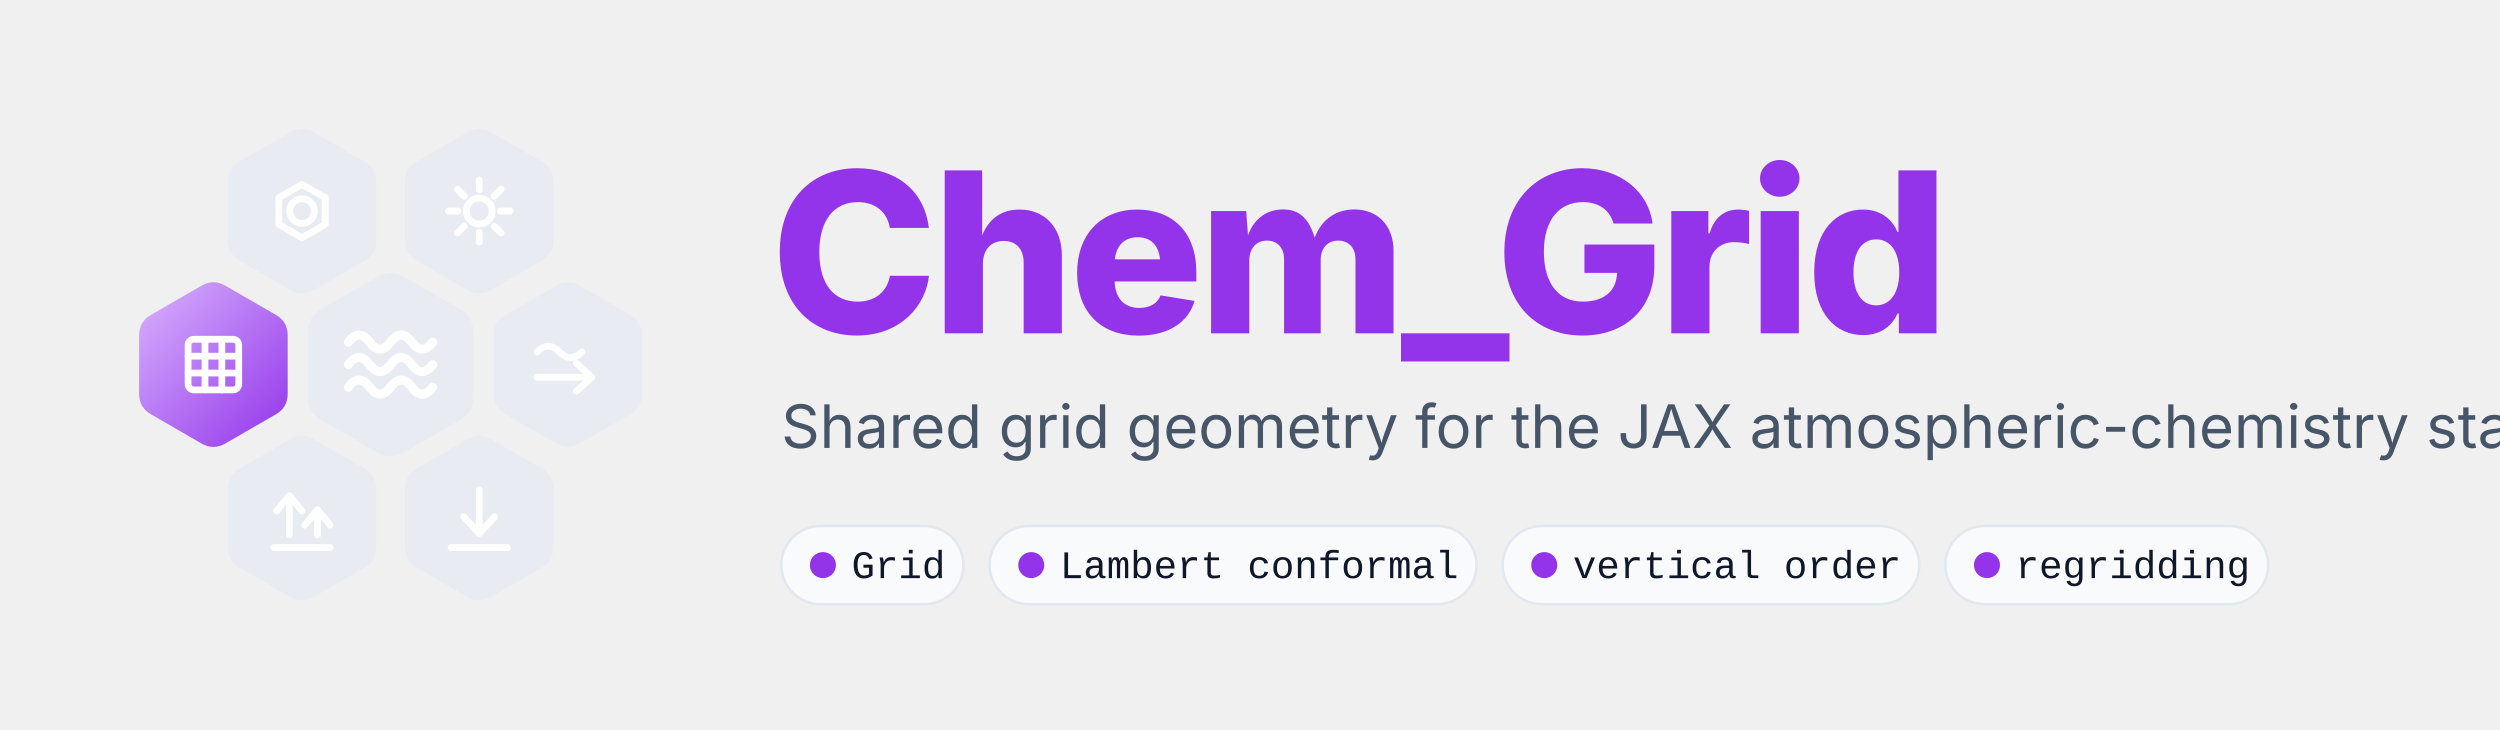
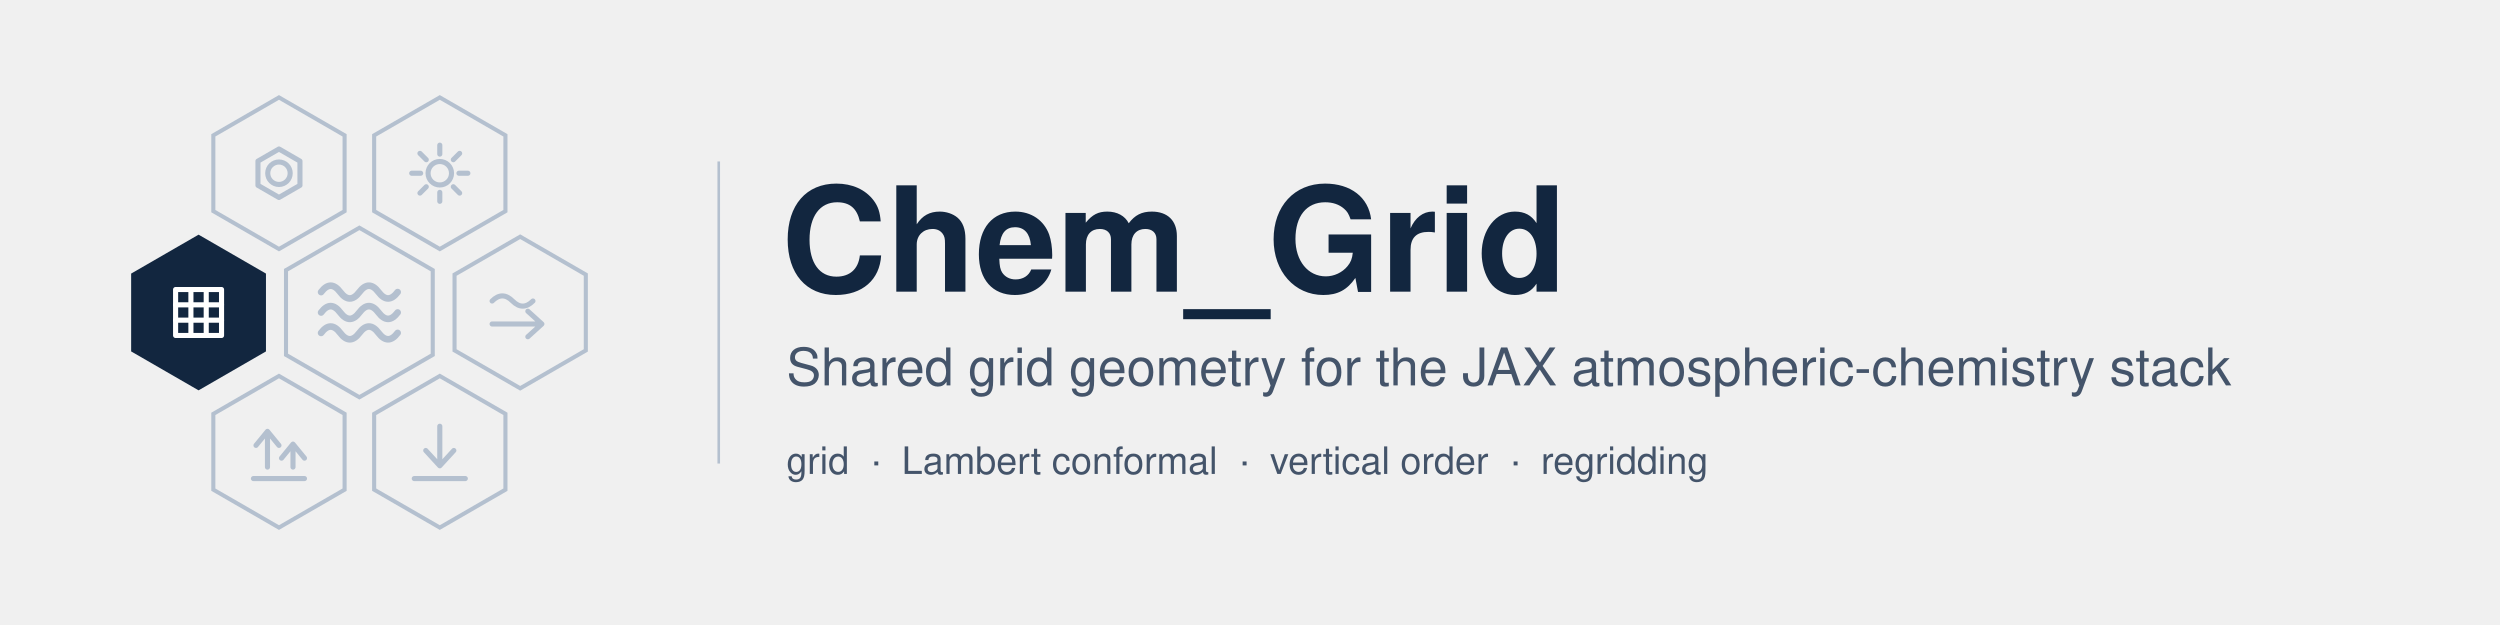
- <svg xmlns="http://www.w3.org/2000/svg" viewBox="0 0 960 280" width="960" height="280">
-   <defs>
-     <linearGradient id="word" x1="0" y1="0" x2="1" y2="1">
-       <stop offset="0" stop-color="#9333EA" />
-       <stop offset="1" stop-color="#9333EA" />
-     </linearGradient>
-   </defs>
-   <g transform="translate(150,140.0) scale(1.08)">
-     <defs>
-       <linearGradient id="bhub" x1="0" y1="0" x2="1" y2="1">
-         <stop offset="0" stop-color="#818CF8" />
-         <stop offset="1" stop-color="#4338CA" />
-       </linearGradient>
-       <linearGradient id="bfastj" x1="0" y1="0" x2="1" y2="1">
-         <stop offset="0" stop-color="#FDE047" />
-         <stop offset="1" stop-color="#F59E0B" />
-       </linearGradient>
-       <linearGradient id="bmint" x1="0" y1="0" x2="1" y2="1">
-         <stop offset="0" stop-color="#67E8F9" />
-         <stop offset="1" stop-color="#0891B2" />
-       </linearGradient>
-       <linearGradient id="bdepconv" x1="0" y1="0" x2="1" y2="1">
-         <stop offset="0" stop-color="#93C5FD" />
-         <stop offset="1" stop-color="#2563EB" />
-       </linearGradient>
-       <linearGradient id="bemis_geos" x1="0" y1="0" x2="1" y2="1">
-         <stop offset="0" stop-color="#86EFAC" />
-         <stop offset="1" stop-color="#16A34A" />
-       </linearGradient>
-       <linearGradient id="bchem_grid" x1="0" y1="0" x2="1" y2="1">
-         <stop offset="0" stop-color="#D8B4FE" />
-         <stop offset="1" stop-color="#9333EA" />
-       </linearGradient>
-       <linearGradient id="bsmvgear" x1="0" y1="0" x2="1" y2="1">
-         <stop offset="0" stop-color="#FDBA74" />
-         <stop offset="1" stop-color="#EA580C" />
-       </linearGradient>
-     </defs>
-     <path d="M27.28,-82.63Q31.51,-85.07 35.73,-82.63L53.69,-72.26Q57.92,-69.82 57.92,-64.94L57.92,-44.20Q57.92,-39.32 53.69,-36.88L35.73,-26.51Q31.51,-24.07 27.28,-26.51L9.32,-36.88Q5.09,-39.32 5.09,-44.20L5.09,-64.94Q5.09,-69.82 9.32,-72.26Z" fill="#E8ECF2" />
-     <g transform="translate(31.51,-54.57)" fill="none" stroke-linecap="round" stroke-linejoin="round" stroke="#FFFFFF" stroke-width="2.4">
+ <svg xmlns="http://www.w3.org/2000/svg" viewBox="0 0 960 240" width="960" height="240">
+   <g transform="translate(138,120.0) scale(0.98)">
+     <polygon points="31.51,-84.27 57.23,-69.42 57.23,-39.72 31.51,-24.87 5.79,-39.72 5.79,-69.42" fill="none" stroke="#B4C0CF" stroke-width="1.6" />
+     <g transform="translate(31.51,-54.57)" fill="none" stroke-linecap="round" stroke-linejoin="round" stroke="#B4C0CF" stroke-width="2.0">
      <circle r="4.6" />
      <line x1="7.50" y1="0.00" x2="11.00" y2="0.00" />
      <line x1="5.30" y1="5.30" x2="7.78" y2="7.78" />
      <line x1="0.00" y1="7.50" x2="0.00" y2="11.00" />
      <line x1="-5.30" y1="5.30" x2="-7.78" y2="7.78" />
      <line x1="-7.50" y1="0.00" x2="-11.00" y2="0.00" />
      <line x1="-5.30" y1="-5.30" x2="-7.78" y2="-7.78" />
      <line x1="-0.00" y1="-7.50" x2="-0.00" y2="-11.00" />
      <line x1="5.30" y1="-5.30" x2="7.78" y2="-7.78" />
    </g>
-     <path d="M58.79,-28.06Q63.01,-30.50 67.24,-28.06L85.20,-17.69Q89.43,-15.25 89.43,-10.37L89.43,10.37Q89.43,15.25 85.20,17.69L67.24,28.06Q63.01,30.50 58.79,28.06L40.82,17.69Q36.60,15.25 36.60,10.37L36.60,-10.37Q36.60,-15.25 40.82,-17.69Z" fill="#E8ECF2" />
-     <g transform="translate(63.01,0.00)" fill="none" stroke-linecap="round" stroke-linejoin="round" stroke="#FFFFFF" stroke-width="2.4">
+     <polygon points="63.01,-29.70 88.73,-14.85 88.73,14.85 63.01,29.70 37.29,14.85 37.29,-14.85" fill="none" stroke="#B4C0CF" stroke-width="1.6" />
+     <g transform="translate(63.01,0.00)" fill="none" stroke-linecap="round" stroke-linejoin="round" stroke="#B4C0CF" stroke-width="2.0">
      <path d="M-11,-4.5 q4,-4 8,0 t8,0" />
      <path d="M-11,4.5 H8 M3,-0.5 L8.5,4.5 L3,9.5" />
    </g>
-     <path d="M27.28,26.51Q31.51,24.07 35.73,26.51L53.69,36.88Q57.92,39.32 57.92,44.20L57.92,64.94Q57.92,69.82 53.69,72.26L35.73,82.63Q31.51,85.07 27.28,82.63L9.32,72.26Q5.09,69.82 5.09,64.94L5.09,44.20Q5.09,39.32 9.32,36.88Z" fill="#E8ECF2" />
-     <g transform="translate(31.51,54.57)" fill="none" stroke-linecap="round" stroke-linejoin="round" stroke="#FFFFFF" stroke-width="2.4">
+     <polygon points="31.51,24.87 57.23,39.72 57.23,69.42 31.51,84.27 5.79,69.42 5.79,39.72" fill="none" stroke="#B4C0CF" stroke-width="1.6" />
+     <g transform="translate(31.51,54.57)" fill="none" stroke-linecap="round" stroke-linejoin="round" stroke="#B4C0CF" stroke-width="2.0">
      <path d="M0,-10 V5 M-5.5,-0.5 L0,5.5 L5.5,-0.5 M-10,10.5 H10" />
    </g>
-     <path d="M-35.73,26.51Q-31.51,24.07 -27.28,26.51L-9.32,36.88Q-5.09,39.32 -5.09,44.20L-5.09,64.94Q-5.09,69.82 -9.32,72.26L-27.28,82.63Q-31.51,85.07 -35.73,82.63L-53.69,72.26Q-57.92,69.82 -57.92,64.94L-57.92,44.20Q-57.92,39.32 -53.69,36.88Z" fill="#E8ECF2" />
-     <g transform="translate(-31.51,54.57)" fill="none" stroke-linecap="round" stroke-linejoin="round" stroke="#FFFFFF" stroke-width="2.4">
+     <polygon points="-31.51,24.87 -5.79,39.72 -5.79,69.42 -31.51,84.27 -57.23,69.42 -57.23,39.72" fill="none" stroke="#B4C0CF" stroke-width="1.6" />
+     <g transform="translate(-31.51,54.57)" fill="none" stroke-linecap="round" stroke-linejoin="round" stroke="#B4C0CF" stroke-width="2.0">
      <path d="M-10,10.5 H10 M-4.5,6 V-7 M-9,-2.5 L-4.5,-8 L0,-2.5 M5.5,6 V-2 M1,2.5 L5.5,-3 L10,2.5" />
    </g>
-     <path d="M-67.24,-28.06Q-63.01,-30.50 -58.79,-28.06L-40.82,-17.69Q-36.60,-15.25 -36.60,-10.37L-36.60,10.37Q-36.60,15.25 -40.82,17.69L-58.79,28.06Q-63.01,30.50 -67.24,28.06L-85.20,17.69Q-89.43,15.25 -89.43,10.37L-89.43,-10.37Q-89.43,-15.25 -85.20,-17.69Z" fill="url(#bchem_grid)" />
-     <g transform="translate(-63.01,0.00)" fill="none" stroke-linecap="round" stroke-linejoin="round" stroke="#fff" stroke-width="2.4">
-       <rect x="-9" y="-9" width="18" height="18" rx="2" />
+     <polygon points="-63.01,-30.50 -36.60,-15.25 -36.60,15.25 -63.01,30.50 -89.43,15.25 -89.43,-15.25" fill="#12263F" stroke="none" />
+     <g transform="translate(-63.01,0.00)" fill="none" stroke-linecap="round" stroke-linejoin="round" stroke="#FFFFFF" stroke-width="2.0">
+       <rect x="-9" y="-9" width="18" height="18" />
      <path d="M-3,-9 V9 M3,-9 V9 M-9,-3 H9 M-9,3 H9" />
    </g>
-     <path d="M-35.73,-82.63Q-31.51,-85.07 -27.28,-82.63L-9.32,-72.26Q-5.09,-69.82 -5.09,-64.94L-5.09,-44.20Q-5.09,-39.32 -9.32,-36.88L-27.28,-26.51Q-31.51,-24.07 -35.73,-26.51L-53.69,-36.88Q-57.92,-39.32 -57.92,-44.20L-57.92,-64.94Q-57.92,-69.82 -53.69,-72.26Z" fill="#E8ECF2" />
-     <g transform="translate(-31.51,-54.57)" fill="none" stroke-linecap="round" stroke-linejoin="round" stroke="#FFFFFF" stroke-width="2.4">
+     <polygon points="-31.51,-84.27 -5.79,-69.42 -5.79,-39.72 -31.51,-24.87 -57.23,-39.72 -57.23,-69.42" fill="none" stroke="#B4C0CF" stroke-width="1.6" />
+     <g transform="translate(-31.51,-54.57)" fill="none" stroke-linecap="round" stroke-linejoin="round" stroke="#B4C0CF" stroke-width="2.0">
      <polygon points="0.00,-9.50 8.23,-4.75 8.23,4.75 0.00,9.50 -8.23,4.75 -8.23,-4.75" />
      <circle r="4.4" />
    </g>
-     <path d="M-4.71,-31.28Q0.00,-34.00 4.71,-31.28L24.73,-19.72Q29.44,-17.00 29.44,-11.56L29.44,11.56Q29.44,17.00 24.73,19.72L4.71,31.28Q0.00,34.00 -4.71,31.28L-24.73,19.72Q-29.44,17.00 -29.44,11.56L-29.44,-11.56Q-29.44,-17.00 -24.73,-19.72Z" fill="#E8ECF2" />
-     <g fill="none" stroke-linecap="round" stroke-linejoin="round" stroke="#FFFFFF" stroke-width="3.2">
+     <polygon points="0.00,-33.20 28.75,-16.60 28.75,16.60 0.00,33.20 -28.75,16.60 -28.75,-16.60" fill="none" stroke="#B4C0CF" stroke-width="1.6" />
+     <g transform="translate(0.00,0.00)" fill="none" stroke-linecap="round" stroke-linejoin="round" stroke="#B4C0CF" stroke-width="2.6">
      <path d="M-15,-8 q3.75,-5 7.5,0 t7.5,0 t7.5,0 t7.5,0" />
      <path d="M-15,0 q3.75,-5 7.5,0 t7.5,0 t7.5,0 t7.5,0" />
      <path d="M-15,8 q3.75,-5 7.5,0 t7.5,0 t7.5,0 t7.5,0" />
    </g>
  </g>
-   <text x="296" y="128" font-family="'Inter','Segoe UI','Helvetica Neue',Helvetica,Arial,sans-serif" font-size="86" font-weight="800" letter-spacing="-2">
-     <tspan fill="url(#word)">Chem_Grid</tspan>
-   </text>
-   <text x="300" y="172" font-family="'Inter','Segoe UI','Helvetica Neue',Helvetica,Arial,sans-serif" font-size="23" fill="#475569">Shared grid geometry for the JAX atmospheric-chemistry stack</text>
-   <rect x="300" y="202" width="70" height="30" rx="15" fill="#F8FAFC" stroke="#E2E8F0" />
-   <circle cx="316" cy="217" r="5" fill="#9333EA" />
-   <text x="327" y="222" font-family="'JetBrains Mono','SFMono-Regular',Consolas,'Liberation Mono',Menlo,monospace" font-size="15" fill="#0F172A">Grid</text>
-   <rect x="380" y="202" width="187" height="30" rx="15" fill="#F8FAFC" stroke="#E2E8F0" />
-   <circle cx="396" cy="217" r="5" fill="#9333EA" />
-   <text x="407" y="222" font-family="'JetBrains Mono','SFMono-Regular',Consolas,'Liberation Mono',Menlo,monospace" font-size="15" fill="#0F172A">Lambert conformal</text>
-   <rect x="577" y="202" width="160" height="30" rx="15" fill="#F8FAFC" stroke="#E2E8F0" />
-   <circle cx="593" cy="217" r="5" fill="#9333EA" />
-   <text x="604" y="222" font-family="'JetBrains Mono','SFMono-Regular',Consolas,'Liberation Mono',Menlo,monospace" font-size="15" fill="#0F172A">vertical order</text>
-   <rect x="747" y="202" width="124" height="30" rx="15" fill="#F8FAFC" stroke="#E2E8F0" />
-   <circle cx="763" cy="217" r="5" fill="#9333EA" />
-   <text x="774" y="222" font-family="'JetBrains Mono','SFMono-Regular',Consolas,'Liberation Mono',Menlo,monospace" font-size="15" fill="#0F172A">regridding</text>
+   <line x1="276" y1="62" x2="276" y2="178" stroke="#B4C0CF" stroke-width="1" />
+   <text x="300" y="112" font-family="'Helvetica Neue',Helvetica,Arial,'Segoe UI',sans-serif" font-size="56" font-weight="600" fill="#12263F" stroke="none">Chem_Grid</text>
+   <text x="302" y="148" font-family="'Helvetica Neue',Helvetica,Arial,'Segoe UI',sans-serif" font-size="20" fill="#44546A" stroke="none">Shared grid geometry for the JAX atmospheric-chemistry stack</text>
+   <text x="302" y="182" font-family="'Helvetica Neue',Helvetica,Arial,'Segoe UI',sans-serif" font-size="14.5" fill="#44546A" stroke="none" xml:space="preserve">grid  ·  Lambert conformal  ·  vertical order  ·  regridding</text>
</svg>
